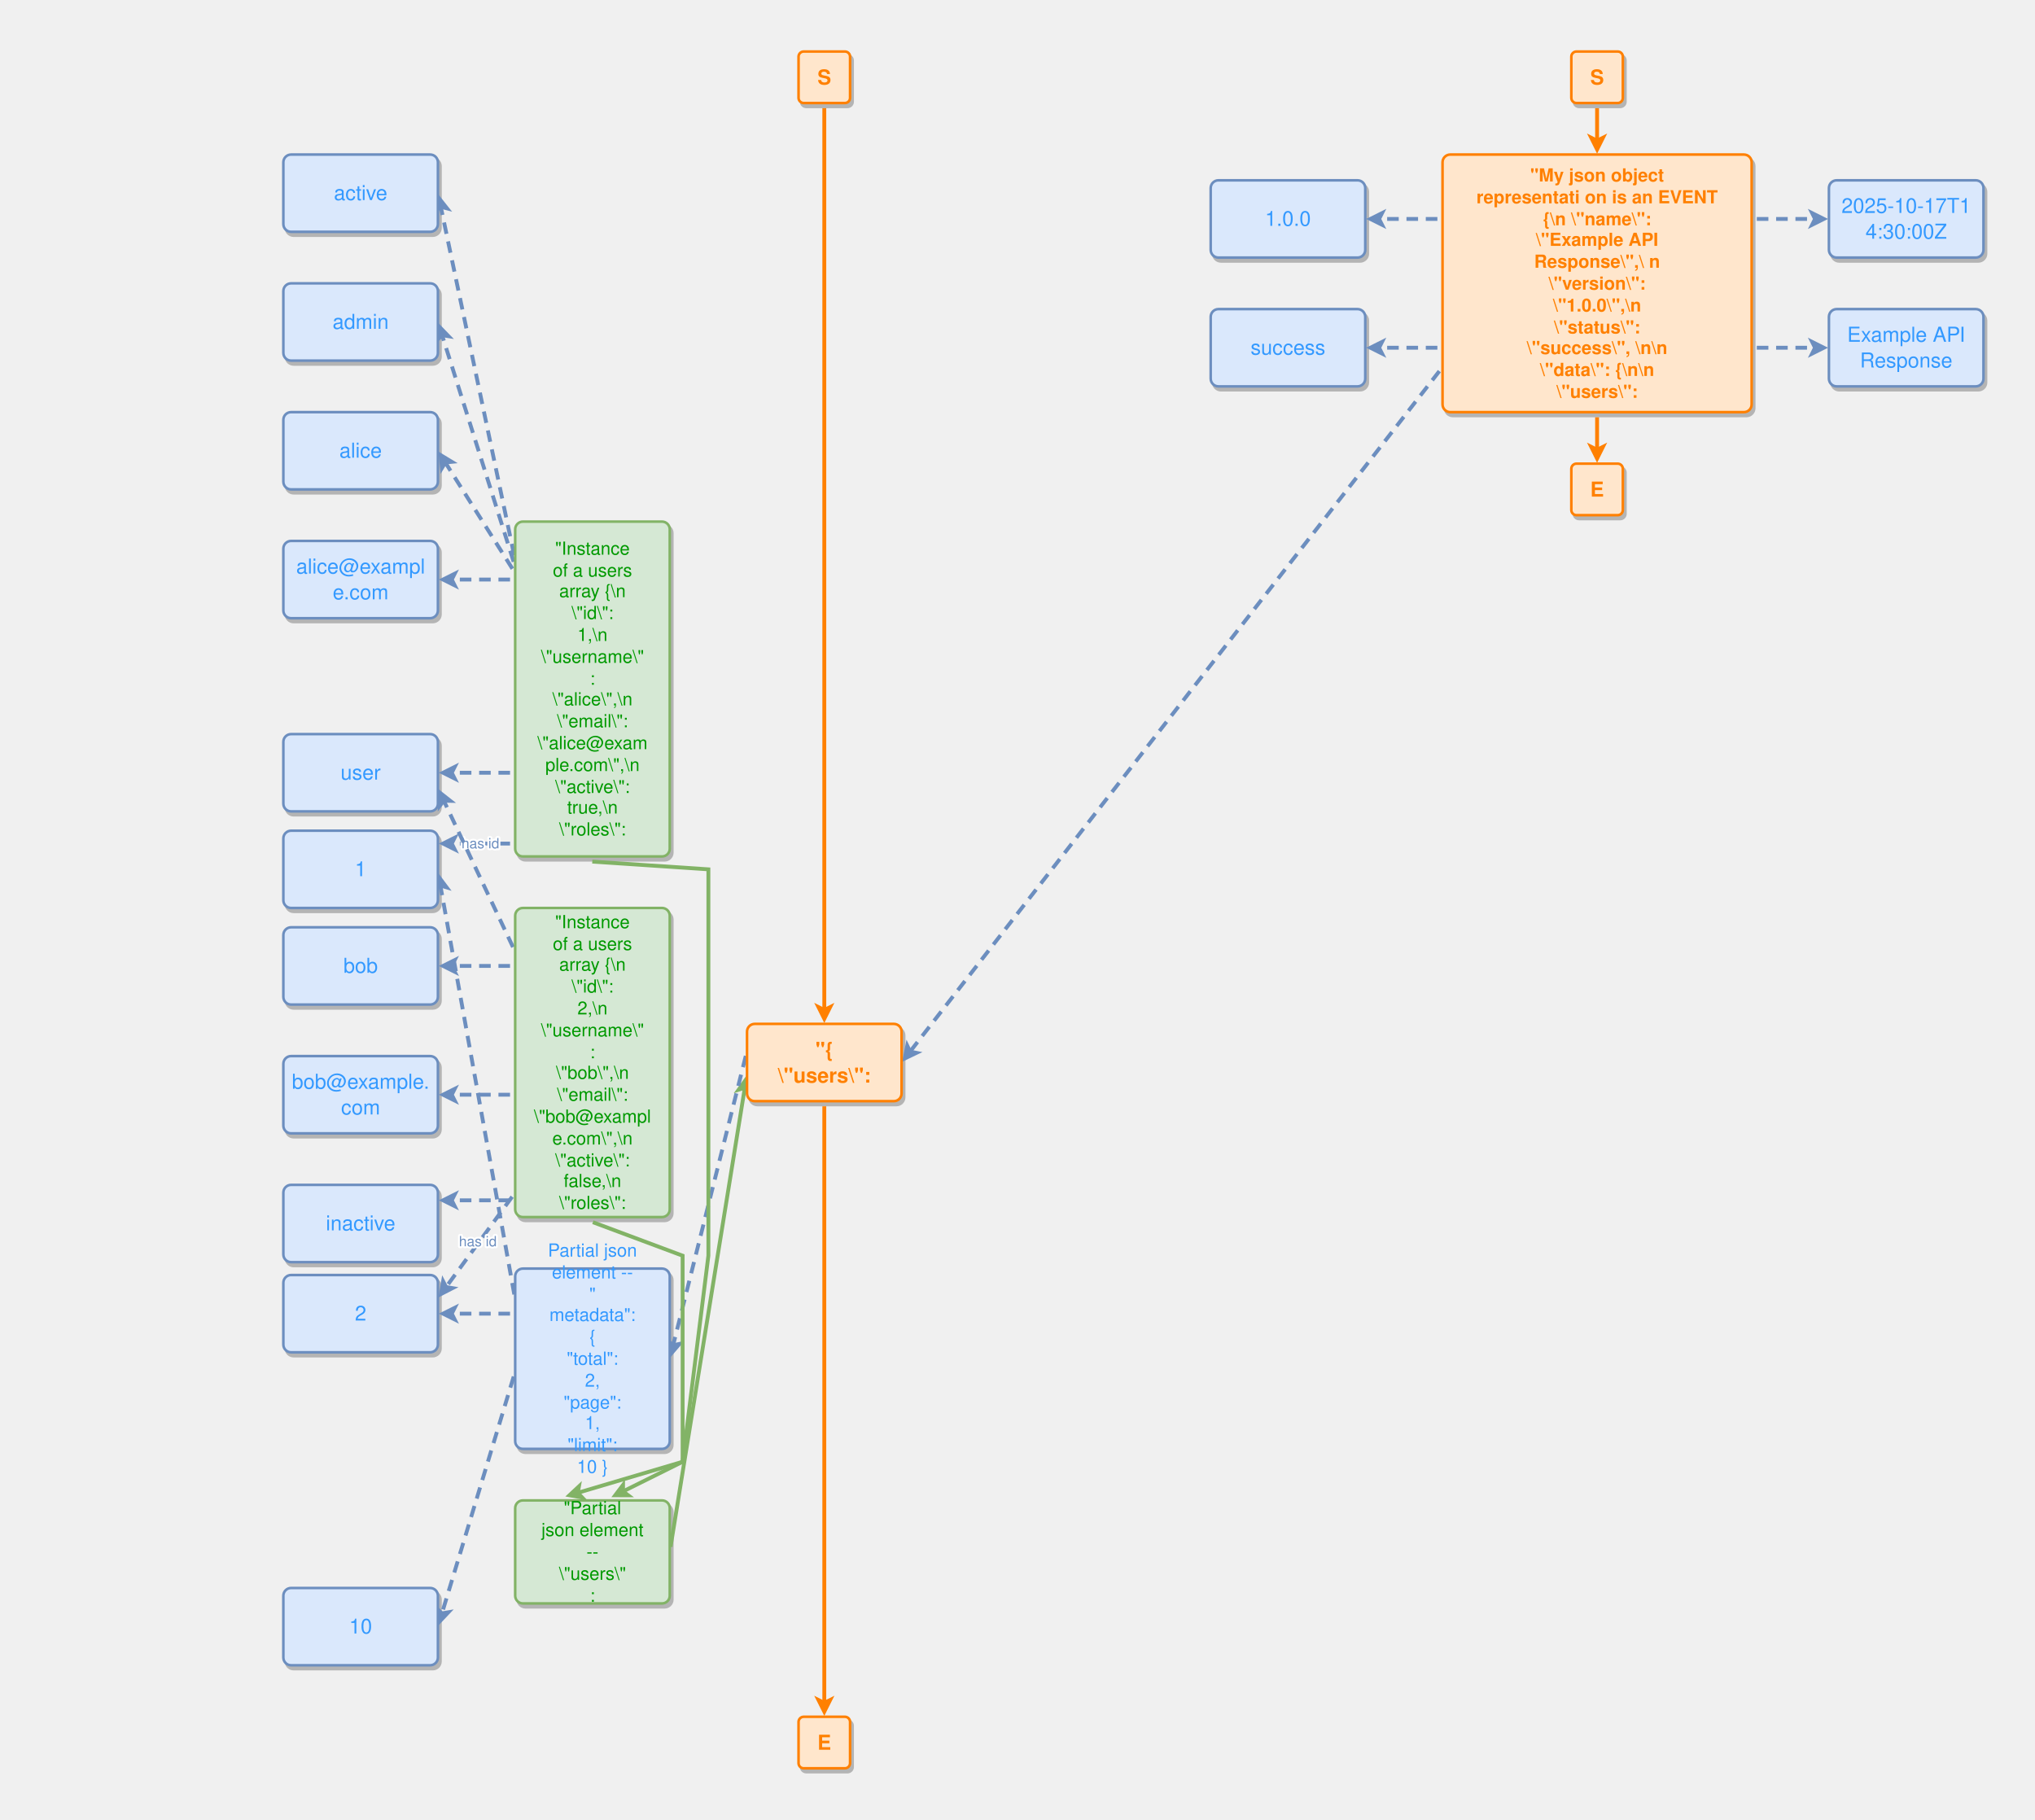
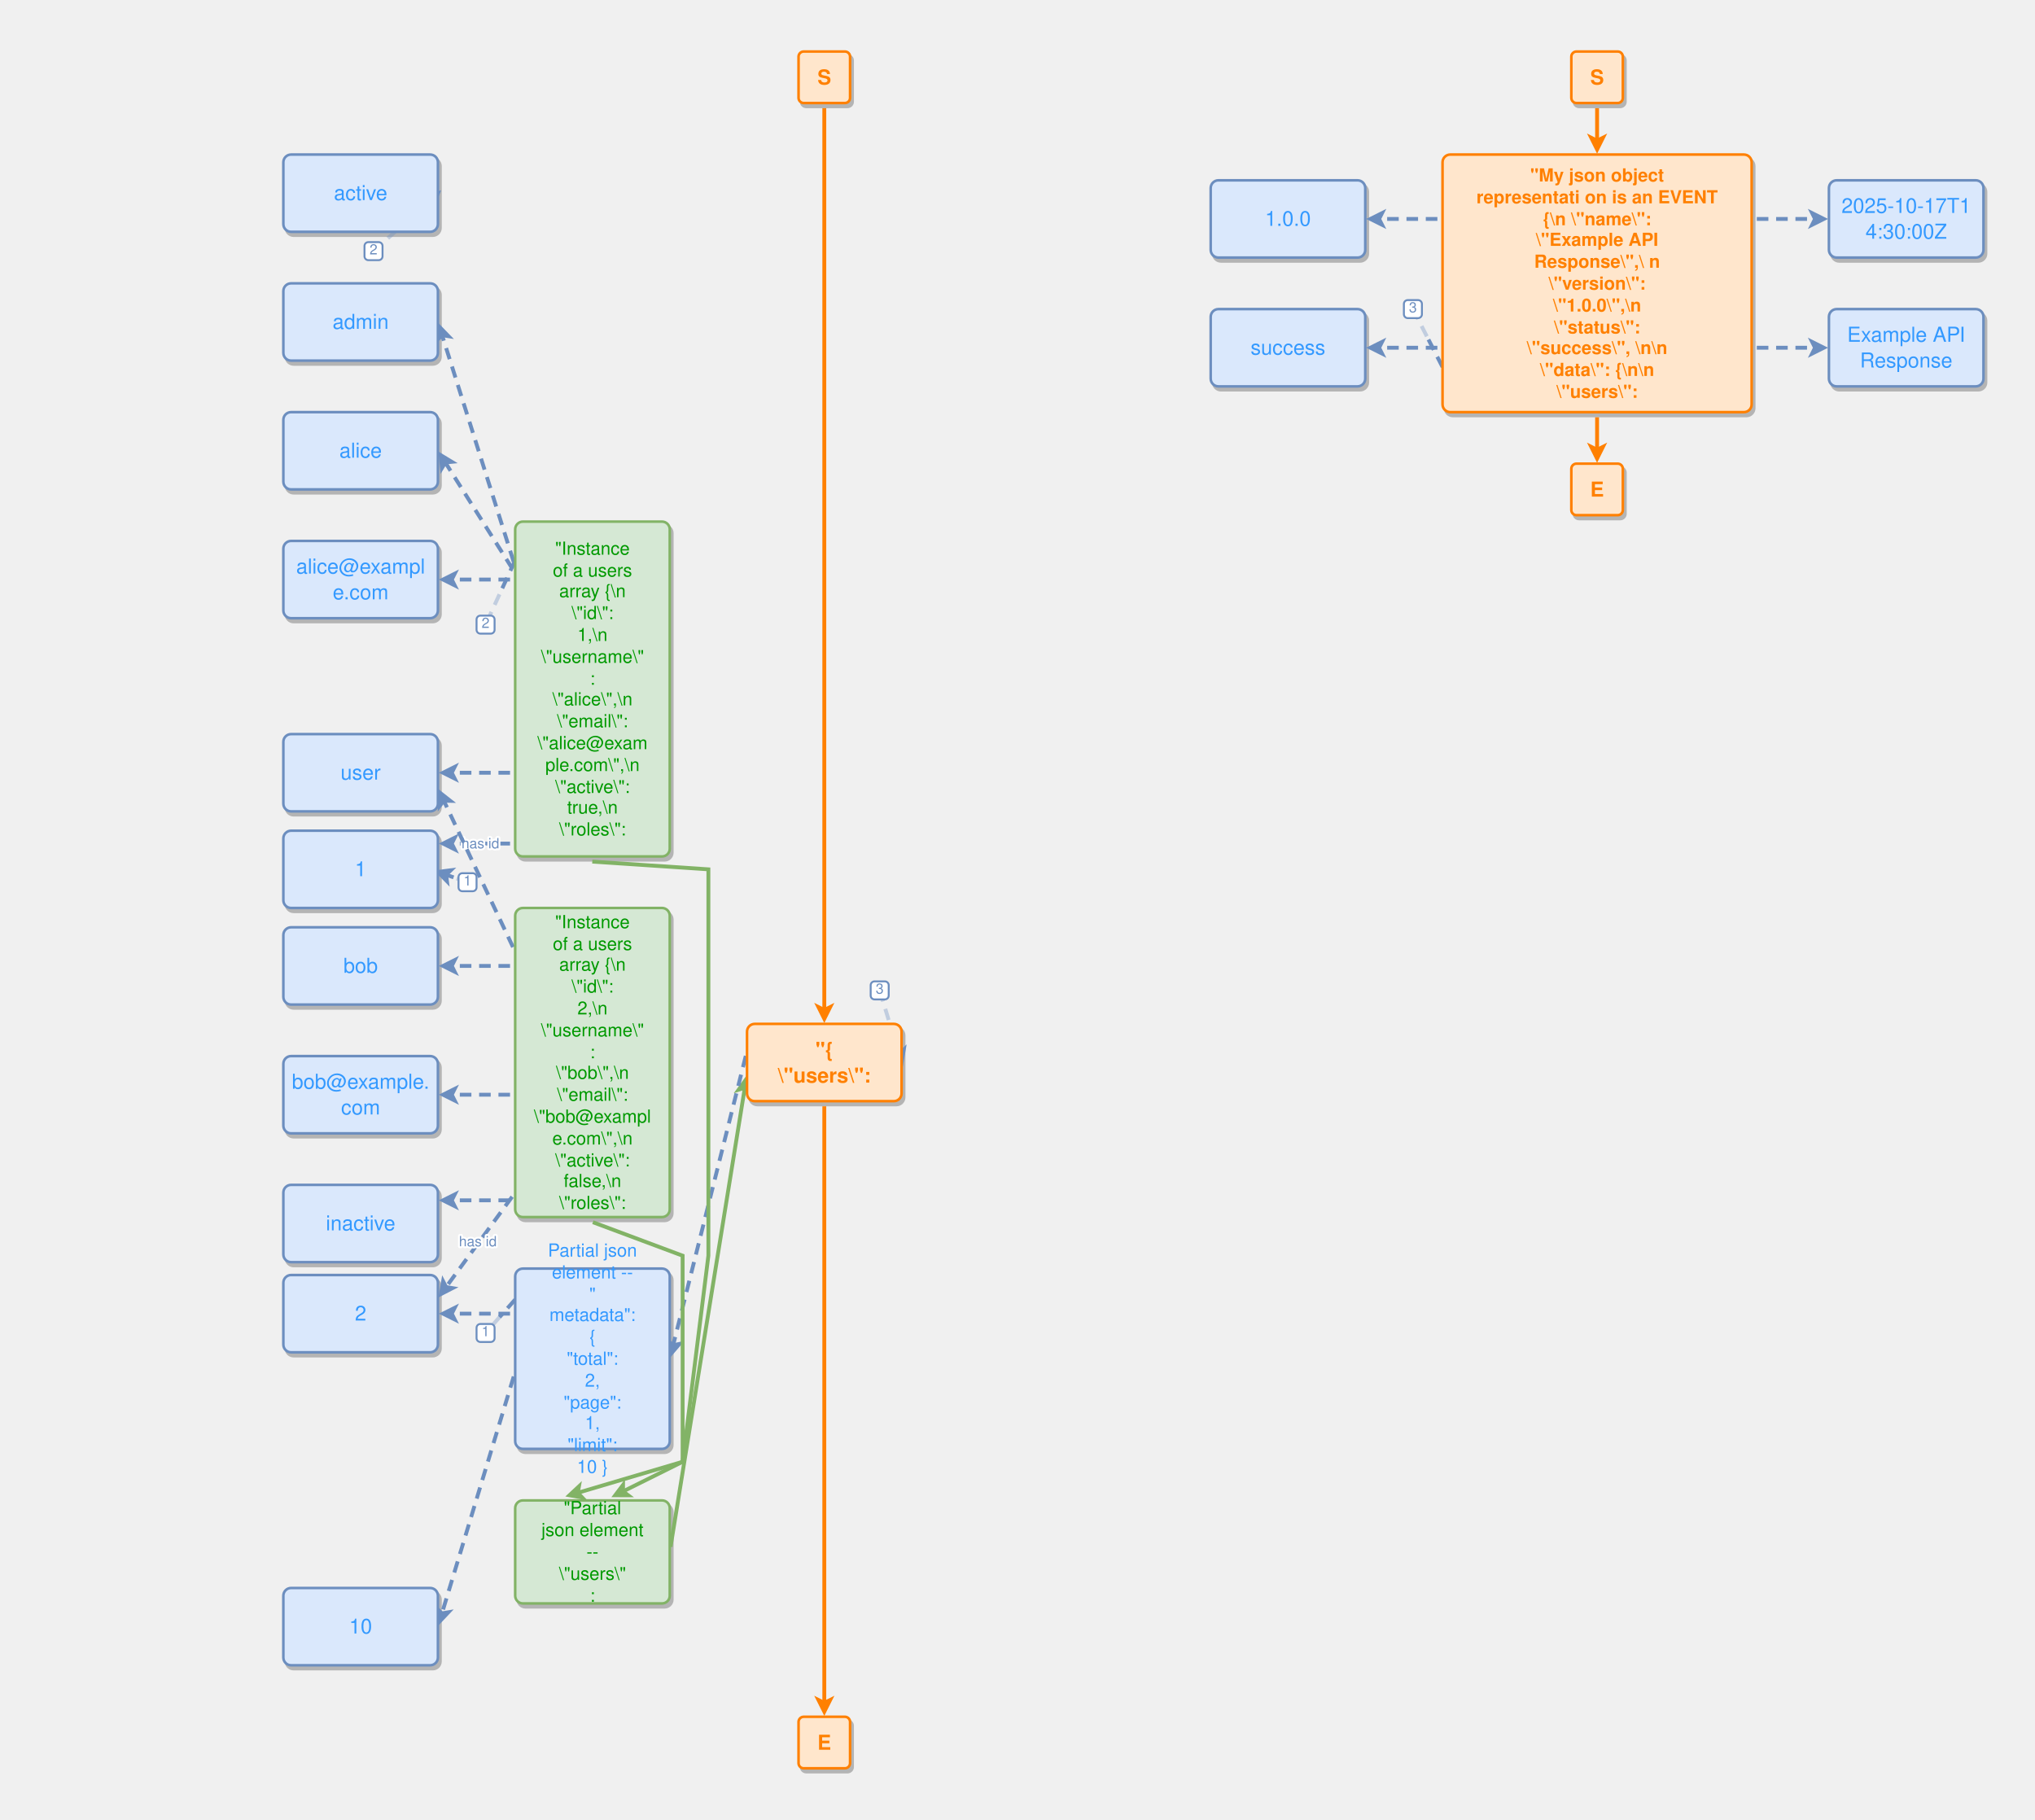
<svg xmlns="http://www.w3.org/2000/svg" width="1580" height="1413" viewBox="0 0 1580 1413">
  <defs>
  </defs>
  <g id="container-shells">
  </g>
  <g id="node-shadows">
    <rect x="220" y="645" width="120" height="60" rx="6" ry="6" fill="#000000" stroke="#000000" stroke-width="2" opacity="0.25" transform="translate(2,3)" />
    <rect x="400" y="985" width="120" height="140" rx="6" ry="6" fill="#000000" stroke="#000000" stroke-width="2" opacity="0.25" transform="translate(2,3)" />
    <rect x="400" y="1165" width="120" height="80" rx="6" ry="6" fill="#000000" stroke="#000000" stroke-width="2" opacity="0.25" transform="translate(2,3)" />
    <rect x="220" y="120" width="120" height="60" rx="6" ry="6" fill="#000000" stroke="#000000" stroke-width="2" opacity="0.25" transform="translate(2,3)" />
    <rect x="220" y="220" width="120" height="60" rx="6" ry="6" fill="#000000" stroke="#000000" stroke-width="2" opacity="0.25" transform="translate(2,3)" />
    <rect x="220" y="320" width="120" height="60" rx="6" ry="6" fill="#000000" stroke="#000000" stroke-width="2" opacity="0.25" transform="translate(2,3)" />
    <rect x="220" y="420" width="120" height="60" rx="6" ry="6" fill="#000000" stroke="#000000" stroke-width="2" opacity="0.25" transform="translate(2,3)" />
    <rect x="220" y="720" width="120" height="60" rx="6" ry="6" fill="#000000" stroke="#000000" stroke-width="2" opacity="0.25" transform="translate(2,3)" />
    <rect x="220" y="820" width="120" height="60" rx="6" ry="6" fill="#000000" stroke="#000000" stroke-width="2" opacity="0.25" transform="translate(2,3)" />
    <rect x="220" y="920" width="120" height="60" rx="6" ry="6" fill="#000000" stroke="#000000" stroke-width="2" opacity="0.25" transform="translate(2,3)" />
    <rect x="940" y="240" width="120" height="60" rx="6" ry="6" fill="#000000" stroke="#000000" stroke-width="2" opacity="0.25" transform="translate(2,3)" />
    <rect x="940" y="140" width="120" height="60" rx="6" ry="6" fill="#000000" stroke="#000000" stroke-width="2" opacity="0.25" transform="translate(2,3)" />
    <rect x="220" y="570" width="120" height="60" rx="6" ry="6" fill="#000000" stroke="#000000" stroke-width="2" opacity="0.25" transform="translate(2,3)" />
    <rect x="580" y="795" width="120" height="60" rx="6" ry="6" fill="#000000" stroke="#000000" stroke-width="2" opacity="0.25" transform="translate(2,3)" />
    <rect x="620" y="40" width="40" height="40" rx="4" ry="4" fill="#000000" stroke="#000000" stroke-width="2" opacity="0.25" transform="translate(2,3)" />
    <rect x="620" y="1333" width="40" height="40" rx="4" ry="4" fill="#000000" stroke="#000000" stroke-width="2" opacity="0.25" transform="translate(2,3)" />
    <rect x="1220" y="40" width="40" height="40" rx="4" ry="4" fill="#000000" stroke="#000000" stroke-width="2" opacity="0.25" transform="translate(2,3)" />
    <rect x="1220" y="360" width="40" height="40" rx="4" ry="4" fill="#000000" stroke="#000000" stroke-width="2" opacity="0.25" transform="translate(2,3)" />
    <rect x="220" y="1233" width="120" height="60" rx="6" ry="6" fill="#000000" stroke="#000000" stroke-width="2" opacity="0.25" transform="translate(2,3)" />
    <rect x="220" y="990" width="120" height="60" rx="6" ry="6" fill="#000000" stroke="#000000" stroke-width="2" opacity="0.25" transform="translate(2,3)" />
    <rect x="1420" y="140" width="120" height="60" rx="6" ry="6" fill="#000000" stroke="#000000" stroke-width="2" opacity="0.25" transform="translate(2,3)" />
    <rect x="1420" y="240" width="120" height="60" rx="6" ry="6" fill="#000000" stroke="#000000" stroke-width="2" opacity="0.25" transform="translate(2,3)" />
    <rect x="400" y="405" width="120" height="260" rx="6" ry="6" fill="#000000" stroke="#000000" stroke-width="2" opacity="0.25" transform="translate(2,3)" />
    <rect x="400" y="705" width="120" height="240" rx="6" ry="6" fill="#000000" stroke="#000000" stroke-width="2" opacity="0.25" transform="translate(2,3)" />
    <rect x="1120" y="120" width="240" height="200" rx="6" ry="6" fill="#000000" stroke="#000000" stroke-width="2" opacity="0.25" transform="translate(2,3)" />
  </g>
  <g id="edges">
    <g class="edge" data-edge-idx="0" data-edge-base="expresses" data-edge-from="10" data-edge-to="1">
-       <line x1="399.29" y1="1005.06" x2="341.91" y2="687.58" stroke="#6c8ebf" stroke-width="3" stroke-dasharray="9 6" />
-       <path d="M 340.71 680.94 L 346.74 688.99 L 341.91 687.58 L 337.88 690.59 Z" fill="#6c8ebf" stroke="#6c8ebf" stroke-width="3" stroke-miterlimit="10" />
-       <text x="370" y="846" text-anchor="middle" dominant-baseline="middle" font-family="Helvetica,Inter,Segoe UI,Arial" font-size="11" paint-order="stroke" stroke="#ffffff" stroke-width="3" stroke-linejoin="round" fill="#6c8ebf">
-       </text>
+       <g class="edge-full" opacity="0">
+         <line x1="377.00" y1="1035.00" x2="363.00" y2="685.00" stroke="#6c8ebf" stroke-width="3" stroke-dasharray="9 6" />
+         <text x="370" y="860" text-anchor="middle" dominant-baseline="middle" font-family="Helvetica,Inter,Segoe UI,Arial" font-size="11" paint-order="stroke" stroke="#ffffff" stroke-width="3" stroke-linejoin="round" fill="#6c8ebf">
+       </text>
+       </g>
+       <g class="edge-stub" data-stub-end="source">
+         <line x1="400.00" y1="1009.00" x2="387.82" y2="1022.76" stroke="#6c8ebf" stroke-width="3" stroke-dasharray="9 6" />
+         <line x1="387.82" y1="1022.76" x2="377.00" y2="1035.00" stroke="#6c8ebf" stroke-width="3" stroke-dasharray="9 6" stroke-opacity="0.35" />
+         <g class="edge-badge">
+           <rect x="370.00" y="1028.00" width="14.00" height="14.00" rx="3" fill="#ffffff" stroke="#6c8ebf" stroke-width="1.5" />
+           <text x="377.00" y="1035.00" text-anchor="middle" dominant-baseline="central" font-size="11" font-family="Helvetica,Arial,sans-serif" fill="#6c8ebf">1</text>
+         </g>
+       </g>
+       <g class="edge-stub" data-stub-end="target">
+         <line x1="352.18" y1="681.24" x2="346.38" y2="679.22" stroke="#6c8ebf" stroke-width="3" stroke-dasharray="9 6" />
+         <line x1="363.00" y1="685.00" x2="352.18" y2="681.24" stroke="#6c8ebf" stroke-width="3" stroke-dasharray="9 6" stroke-opacity="0.35" />
+         <path d="M 340.00 677.00 L 349.98 675.71 L 346.38 679.22 L 347.02 684.21 Z" fill="#6c8ebf" stroke="#6c8ebf" stroke-width="3" stroke-miterlimit="10" />
+         <g class="edge-badge">
+           <rect x="356.00" y="678.00" width="14.00" height="14.00" rx="3" fill="#ffffff" stroke="#6c8ebf" stroke-width="1.5" />
+           <text x="363.00" y="685.00" text-anchor="middle" dominant-baseline="central" font-size="11" font-family="Helvetica,Arial,sans-serif" fill="#6c8ebf">1</text>
+         </g>
+       </g>
    </g>
    <g class="edge" data-edge-idx="1" data-edge-base="expresses" data-edge-from="10" data-edge-to="3">
      <line x1="398.84" y1="1068.83" x2="343.12" y2="1252.71" stroke="#6c8ebf" stroke-width="3" stroke-dasharray="9 6" />
      <path d="M 341.16 1259.17 L 339.46 1249.25 L 343.12 1252.71 L 348.08 1251.86 Z" fill="#6c8ebf" stroke="#6c8ebf" stroke-width="3" stroke-miterlimit="10" />
      <text x="370" y="1160" text-anchor="middle" dominant-baseline="middle" font-family="Helvetica,Inter,Segoe UI,Arial" font-size="11" paint-order="stroke" stroke="#ffffff" stroke-width="3" stroke-linejoin="round" fill="#6c8ebf">
      </text>
    </g>
    <g class="edge" data-edge-idx="2" data-edge-base="expresses" data-edge-from="10" data-edge-to="4">
      <line x1="396.00" y1="1020.00" x2="350.75" y2="1020.00" stroke="#6c8ebf" stroke-width="3" stroke-dasharray="9 6" />
      <path d="M 344.00 1020.00 L 353.00 1015.50 L 350.75 1020.00 L 353.00 1024.50 Z" fill="#6c8ebf" stroke="#6c8ebf" stroke-width="3" stroke-miterlimit="10" />
      <text x="373" y="1020" text-anchor="middle" dominant-baseline="middle" font-family="Helvetica,Inter,Segoe UI,Arial" font-size="11" paint-order="stroke" stroke="#ffffff" stroke-width="3" stroke-linejoin="round" fill="#6c8ebf">
      </text>
    </g>
    <g class="edge" data-edge-idx="3" data-edge-base="partof" data-edge-from="11" data-edge-to="21">
      <line x1="520.64" y1="1201.05" x2="578.28" y2="844.61" stroke="#82b366" stroke-width="3" />
      <path d="M 579.36 837.95 L 582.37 847.55 L 578.28 844.61 L 573.48 846.11 Z" fill="#82b366" stroke="#82b366" stroke-width="3" stroke-miterlimit="10" />
    </g>
    <g class="edge" data-edge-idx="4" data-edge-base="expresses" data-edge-from="21" data-edge-to="10">
      <line x1="579.03" y1="819.88" x2="522.62" y2="1044.57" stroke="#6c8ebf" stroke-width="3" stroke-dasharray="9 6" />
      <path d="M 520.97 1051.12 L 518.80 1041.30 L 522.62 1044.57 L 527.53 1043.49 Z" fill="#6c8ebf" stroke="#6c8ebf" stroke-width="3" stroke-miterlimit="10" />
      <text x="550" y="931" text-anchor="middle" dominant-baseline="middle" font-family="Helvetica,Inter,Segoe UI,Arial" font-size="11" paint-order="stroke" stroke="#ffffff" stroke-width="3" stroke-linejoin="round" fill="#6c8ebf">
      </text>
    </g>
    <g class="edge" data-edge-idx="5" data-edge-base="leadsto" data-edge-from="21" data-edge-to="23">
      <line x1="640.00" y1="859.00" x2="640.00" y2="1322.25" stroke="#ff8000" stroke-width="3" />
      <path d="M 640.00 1329.00 L 635.50 1320.00 L 640.00 1322.25 L 644.50 1320.00 Z" fill="#ff8000" stroke="#ff8000" stroke-width="3" stroke-miterlimit="10" />
    </g>
    <g class="edge" data-edge-idx="6" data-edge-base="leadsto" data-edge-from="22" data-edge-to="21">
      <line x1="640.00" y1="84.00" x2="640.00" y2="784.25" stroke="#ff8000" stroke-width="3" />
      <path d="M 640.00 791.00 L 635.50 782.00 L 640.00 784.25 L 644.50 782.00 Z" fill="#ff8000" stroke="#ff8000" stroke-width="3" stroke-miterlimit="10" />
    </g>
    <g class="edge" data-edge-idx="7" data-edge-base="leadsto" data-edge-from="24" data-edge-to="9">
      <line x1="1240.00" y1="84.00" x2="1240.00" y2="109.25" stroke="#ff8000" stroke-width="3" />
      <path d="M 1240.00 116.00 L 1235.50 107.00 L 1240.00 109.25 L 1244.50 107.00 Z" fill="#ff8000" stroke="#ff8000" stroke-width="3" stroke-miterlimit="10" />
    </g>
    <g class="edge" data-edge-idx="8" data-edge-base="expresses" data-edge-from="7" data-edge-to="1">
      <line x1="396.00" y1="655.00" x2="350.75" y2="655.00" stroke="#6c8ebf" stroke-width="3" stroke-dasharray="9 6" />
      <path d="M 344.00 655.00 L 353.00 650.50 L 350.75 655.00 L 353.00 659.50 Z" fill="#6c8ebf" stroke="#6c8ebf" stroke-width="3" stroke-miterlimit="10" />
      <text x="373" y="655" text-anchor="middle" dominant-baseline="middle" font-family="Helvetica,Inter,Segoe UI,Arial" font-size="11" paint-order="stroke" stroke="#ffffff" stroke-width="3" stroke-linejoin="round" fill="#6c8ebf">has id</text>
    </g>
    <g class="edge" data-edge-idx="9" data-edge-base="partof" data-edge-from="7" data-edge-to="11">
      <polyline points="459.86,669.00 550,675 550,975 530,1135 448.62,1159.09" fill="none" stroke="#82b366" stroke-width="3" />
      <path d="M 442.14 1161.00 L 449.50 1154.13 L 448.62 1159.09 L 452.05 1162.76 Z" fill="#82b366" stroke="#82b366" stroke-width="3" stroke-miterlimit="10" />
    </g>
    <g class="edge" data-edge-idx="10" data-edge-base="expresses" data-edge-from="7" data-edge-to="12">
-       <line x1="399.18" y1="431.09" x2="342.21" y2="160.52" stroke="#6c8ebf" stroke-width="3" stroke-dasharray="9 6" />
-       <path d="M 340.82 153.91 L 347.08 161.79 L 342.21 160.52 L 338.27 163.65 Z" fill="#6c8ebf" stroke="#6c8ebf" stroke-width="3" stroke-miterlimit="10" />
-       <text x="370" y="295" text-anchor="middle" dominant-baseline="middle" font-family="Helvetica,Inter,Segoe UI,Arial" font-size="11" paint-order="stroke" stroke="#ffffff" stroke-width="3" stroke-linejoin="round" fill="#6c8ebf">
-       </text>
+       <g class="edge-full" opacity="0">
+         <line x1="377.00" y1="485.00" x2="290.00" y2="195.00" stroke="#6c8ebf" stroke-width="3" stroke-dasharray="9 6" />
+         <text x="333" y="340" text-anchor="middle" dominant-baseline="middle" font-family="Helvetica,Inter,Segoe UI,Arial" font-size="11" paint-order="stroke" stroke="#ffffff" stroke-width="3" stroke-linejoin="round" fill="#6c8ebf">
+       </text>
+       </g>
+       <g class="edge-stub" data-stub-end="source">
+         <line x1="400.00" y1="435.00" x2="387.82" y2="461.47" stroke="#6c8ebf" stroke-width="3" stroke-dasharray="9 6" />
+         <line x1="387.82" y1="461.47" x2="377.00" y2="485.00" stroke="#6c8ebf" stroke-width="3" stroke-dasharray="9 6" stroke-opacity="0.35" />
+         <g class="edge-badge">
+           <rect x="370.00" y="478.00" width="14.00" height="14.00" rx="3" fill="#ffffff" stroke="#6c8ebf" stroke-width="1.5" />
+           <text x="377.00" y="485.00" text-anchor="middle" dominant-baseline="central" font-size="11" font-family="Helvetica,Arial,sans-serif" fill="#6c8ebf">2</text>
+         </g>
+       </g>
+       <g class="edge-stub" data-stub-end="target">
+         <line x1="313.53" y1="173.82" x2="334.98" y2="154.52" stroke="#6c8ebf" stroke-width="3" stroke-dasharray="9 6" />
+         <line x1="290.00" y1="195.00" x2="313.53" y2="173.82" stroke="#6c8ebf" stroke-width="3" stroke-dasharray="9 6" stroke-opacity="0.35" />
+         <path d="M 340.00 150.00 L 336.32 159.37 L 334.98 154.52 L 330.30 152.68 Z" fill="#6c8ebf" stroke="#6c8ebf" stroke-width="3" stroke-miterlimit="10" />
+         <g class="edge-badge">
+           <rect x="283.00" y="188.00" width="14.00" height="14.00" rx="3" fill="#ffffff" stroke="#6c8ebf" stroke-width="1.5" />
+           <text x="290.00" y="195.00" text-anchor="middle" dominant-baseline="central" font-size="11" font-family="Helvetica,Arial,sans-serif" fill="#6c8ebf">2</text>
+         </g>
+       </g>
    </g>
    <g class="edge" data-edge-idx="11" data-edge-base="expresses" data-edge-from="7" data-edge-to="13">
      <line x1="398.80" y1="436.19" x2="343.24" y2="260.25" stroke="#6c8ebf" stroke-width="3" stroke-dasharray="9 6" />
      <path d="M 341.20 253.81 L 348.21 261.04 L 343.24 260.25 L 339.62 263.75 Z" fill="#6c8ebf" stroke="#6c8ebf" stroke-width="3" stroke-miterlimit="10" />
      <text x="370" y="348" text-anchor="middle" dominant-baseline="middle" font-family="Helvetica,Inter,Segoe UI,Arial" font-size="11" paint-order="stroke" stroke="#ffffff" stroke-width="3" stroke-linejoin="round" fill="#6c8ebf">
      </text>
    </g>
    <g class="edge" data-edge-idx="12" data-edge-base="expresses" data-edge-from="7" data-edge-to="14">
      <line x1="397.86" y1="441.62" x2="345.74" y2="359.09" stroke="#6c8ebf" stroke-width="3" stroke-dasharray="9 6" />
      <path d="M 342.14 353.38 L 350.75 358.59 L 345.74 359.09 L 343.14 363.39 Z" fill="#6c8ebf" stroke="#6c8ebf" stroke-width="3" stroke-miterlimit="10" />
      <text x="371" y="400" text-anchor="middle" dominant-baseline="middle" font-family="Helvetica,Inter,Segoe UI,Arial" font-size="11" paint-order="stroke" stroke="#ffffff" stroke-width="3" stroke-linejoin="round" fill="#6c8ebf">
      </text>
    </g>
    <g class="edge" data-edge-idx="13" data-edge-base="expresses" data-edge-from="7" data-edge-to="15">
      <line x1="396.00" y1="450.00" x2="350.75" y2="450.00" stroke="#6c8ebf" stroke-width="3" stroke-dasharray="9 6" />
      <path d="M 344.00 450.00 L 353.00 445.50 L 350.75 450.00 L 353.00 454.50 Z" fill="#6c8ebf" stroke="#6c8ebf" stroke-width="3" stroke-miterlimit="10" />
      <text x="373" y="450" text-anchor="middle" dominant-baseline="middle" font-family="Helvetica,Inter,Segoe UI,Arial" font-size="11" paint-order="stroke" stroke="#ffffff" stroke-width="3" stroke-linejoin="round" fill="#6c8ebf">
      </text>
    </g>
    <g class="edge" data-edge-idx="14" data-edge-base="expresses" data-edge-from="7" data-edge-to="20">
      <line x1="396.00" y1="600.00" x2="350.75" y2="600.00" stroke="#6c8ebf" stroke-width="3" stroke-dasharray="9 6" />
      <path d="M 344.00 600.00 L 353.00 595.50 L 350.75 600.00 L 353.00 604.50 Z" fill="#6c8ebf" stroke="#6c8ebf" stroke-width="3" stroke-miterlimit="10" />
      <text x="373" y="600" text-anchor="middle" dominant-baseline="middle" font-family="Helvetica,Inter,Segoe UI,Arial" font-size="11" paint-order="stroke" stroke="#ffffff" stroke-width="3" stroke-linejoin="round" fill="#6c8ebf">
      </text>
    </g>
    <g class="edge" data-edge-idx="15" data-edge-base="partof" data-edge-from="8" data-edge-to="11">
      <polyline points="460.33,948.99 530,975 530,1135 483.72,1158.01" fill="none" stroke="#82b366" stroke-width="3" />
      <path d="M 477.67 1161.01 L 483.73 1152.98 L 483.72 1158.01 L 487.74 1161.04 Z" fill="#82b366" stroke="#82b366" stroke-width="3" stroke-miterlimit="10" />
    </g>
    <g class="edge" data-edge-idx="16" data-edge-base="expresses" data-edge-from="8" data-edge-to="16">
      <line x1="396.00" y1="750.00" x2="350.75" y2="750.00" stroke="#6c8ebf" stroke-width="3" stroke-dasharray="9 6" />
      <path d="M 344.00 750.00 L 353.00 745.50 L 350.75 750.00 L 353.00 754.50 Z" fill="#6c8ebf" stroke="#6c8ebf" stroke-width="3" stroke-miterlimit="10" />
      <text x="373" y="750" text-anchor="middle" dominant-baseline="middle" font-family="Helvetica,Inter,Segoe UI,Arial" font-size="11" paint-order="stroke" stroke="#ffffff" stroke-width="3" stroke-linejoin="round" fill="#6c8ebf">
      </text>
    </g>
    <g class="edge" data-edge-idx="17" data-edge-base="expresses" data-edge-from="8" data-edge-to="17">
      <line x1="396.00" y1="850.00" x2="350.75" y2="850.00" stroke="#6c8ebf" stroke-width="3" stroke-dasharray="9 6" />
      <path d="M 344.00 850.00 L 353.00 845.50 L 350.75 850.00 L 353.00 854.50 Z" fill="#6c8ebf" stroke="#6c8ebf" stroke-width="3" stroke-miterlimit="10" />
      <text x="373" y="850" text-anchor="middle" dominant-baseline="middle" font-family="Helvetica,Inter,Segoe UI,Arial" font-size="11" paint-order="stroke" stroke="#ffffff" stroke-width="3" stroke-linejoin="round" fill="#6c8ebf">
      </text>
    </g>
    <g class="edge" data-edge-idx="18" data-edge-base="expresses" data-edge-from="8" data-edge-to="18">
      <line x1="396.00" y1="932.00" x2="350.75" y2="932.00" stroke="#6c8ebf" stroke-width="3" stroke-dasharray="9 6" />
      <path d="M 344.00 932.00 L 353.00 927.50 L 350.75 932.00 L 353.00 936.50 Z" fill="#6c8ebf" stroke="#6c8ebf" stroke-width="3" stroke-miterlimit="10" />
      <text x="373" y="932" text-anchor="middle" dominant-baseline="middle" font-family="Helvetica,Inter,Segoe UI,Arial" font-size="11" paint-order="stroke" stroke="#ffffff" stroke-width="3" stroke-linejoin="round" fill="#6c8ebf">
      </text>
    </g>
    <g class="edge" data-edge-idx="19" data-edge-base="expresses" data-edge-from="8" data-edge-to="20">
      <line x1="398.29" y1="735.38" x2="344.59" y2="621.72" stroke="#6c8ebf" stroke-width="3" stroke-dasharray="9 6" />
      <path d="M 341.71 615.62 L 349.62 621.83 L 344.59 621.72 L 341.48 625.68 Z" fill="#6c8ebf" stroke="#6c8ebf" stroke-width="3" stroke-miterlimit="10" />
      <text x="371" y="678" text-anchor="middle" dominant-baseline="middle" font-family="Helvetica,Inter,Segoe UI,Arial" font-size="11" paint-order="stroke" stroke="#ffffff" stroke-width="3" stroke-linejoin="round" fill="#6c8ebf">
      </text>
    </g>
    <g class="edge" data-edge-idx="20" data-edge-base="expresses" data-edge-from="8" data-edge-to="4">
      <line x1="397.64" y1="929.23" x2="346.35" y2="999.32" stroke="#6c8ebf" stroke-width="3" stroke-dasharray="9 6" />
      <path d="M 342.36 1004.77 L 344.04 994.85 L 346.35 999.32 L 351.31 1000.17 Z" fill="#6c8ebf" stroke="#6c8ebf" stroke-width="3" stroke-miterlimit="10" />
      <text x="371" y="964" text-anchor="middle" dominant-baseline="middle" font-family="Helvetica,Inter,Segoe UI,Arial" font-size="11" paint-order="stroke" stroke="#ffffff" stroke-width="3" stroke-linejoin="round" fill="#6c8ebf">has id</text>
    </g>
    <g class="edge" data-edge-idx="21" data-edge-base="expresses" data-edge-from="9" data-edge-to="19">
      <line x1="1116.00" y1="270.00" x2="1070.75" y2="270.00" stroke="#6c8ebf" stroke-width="3" stroke-dasharray="9 6" />
      <path d="M 1064.00 270.00 L 1073.00 265.50 L 1070.75 270.00 L 1073.00 274.50 Z" fill="#6c8ebf" stroke="#6c8ebf" stroke-width="3" stroke-miterlimit="10" />
      <text x="1093" y="270" text-anchor="middle" dominant-baseline="middle" font-family="Helvetica,Inter,Segoe UI,Arial" font-size="11" paint-order="stroke" stroke="#ffffff" stroke-width="3" stroke-linejoin="round" fill="#6c8ebf">
      </text>
    </g>
    <g class="edge" data-edge-idx="22" data-edge-base="expresses" data-edge-from="9" data-edge-to="2">
      <line x1="1116.00" y1="170.00" x2="1070.75" y2="170.00" stroke="#6c8ebf" stroke-width="3" stroke-dasharray="9 6" />
      <path d="M 1064.00 170.00 L 1073.00 165.50 L 1070.75 170.00 L 1073.00 174.50 Z" fill="#6c8ebf" stroke="#6c8ebf" stroke-width="3" stroke-miterlimit="10" />
      <text x="1093" y="170" text-anchor="middle" dominant-baseline="middle" font-family="Helvetica,Inter,Segoe UI,Arial" font-size="11" paint-order="stroke" stroke="#ffffff" stroke-width="3" stroke-linejoin="round" fill="#6c8ebf">
      </text>
    </g>
    <g class="edge" data-edge-idx="23" data-edge-base="expresses" data-edge-from="9" data-edge-to="21">
-       <line x1="1117.54" y1="288.16" x2="706.60" y2="816.51" stroke="#6c8ebf" stroke-width="3" stroke-dasharray="9 6" />
-       <path d="M 702.46 821.84 L 704.43 811.98 L 706.60 816.51 L 711.53 817.50 Z" fill="#6c8ebf" stroke="#6c8ebf" stroke-width="3" stroke-miterlimit="10" />
-       <text x="911" y="552" text-anchor="middle" dominant-baseline="middle" font-family="Helvetica,Inter,Segoe UI,Arial" font-size="11" paint-order="stroke" stroke="#ffffff" stroke-width="3" stroke-linejoin="round" fill="#6c8ebf">
-       </text>
+       <g class="edge-full" opacity="0">
+         <line x1="1097.00" y1="240.00" x2="683.00" y2="769.00" stroke="#6c8ebf" stroke-width="3" stroke-dasharray="9 6" />
+         <text x="890" y="504" text-anchor="middle" dominant-baseline="middle" font-family="Helvetica,Inter,Segoe UI,Arial" font-size="11" paint-order="stroke" stroke="#ffffff" stroke-width="3" stroke-linejoin="round" fill="#6c8ebf">
+       </text>
+       </g>
+       <g class="edge-stub" data-stub-end="source">
+         <line x1="1120.00" y1="285.00" x2="1107.82" y2="261.18" stroke="#6c8ebf" stroke-width="3" stroke-dasharray="9 6" />
+         <line x1="1107.82" y1="261.18" x2="1097.00" y2="240.00" stroke="#6c8ebf" stroke-width="3" stroke-dasharray="9 6" stroke-opacity="0.35" />
+         <g class="edge-badge">
+           <rect x="1090.00" y="233.00" width="14.00" height="14.00" rx="3" fill="#ffffff" stroke="#6c8ebf" stroke-width="1.5" />
+           <text x="1097.00" y="240.00" text-anchor="middle" dominant-baseline="central" font-size="11" font-family="Helvetica,Arial,sans-serif" fill="#6c8ebf">3</text>
+         </g>
+       </g>
+       <g class="edge-stub" data-stub-end="target">
+         <line x1="691.00" y1="795.35" x2="698.04" y2="818.54" stroke="#6c8ebf" stroke-width="3" stroke-dasharray="9 6" />
+         <line x1="683.00" y1="769.00" x2="691.00" y2="795.35" stroke="#6c8ebf" stroke-width="3" stroke-dasharray="9 6" stroke-opacity="0.35" />
+         <path d="M 700.00 825.00 L 693.08 817.70 L 698.04 818.54 L 701.69 815.08 Z" fill="#6c8ebf" stroke="#6c8ebf" stroke-width="3" stroke-miterlimit="10" />
+         <g class="edge-badge">
+           <rect x="676.00" y="762.00" width="14.00" height="14.00" rx="3" fill="#ffffff" stroke="#6c8ebf" stroke-width="1.5" />
+           <text x="683.00" y="769.00" text-anchor="middle" dominant-baseline="central" font-size="11" font-family="Helvetica,Arial,sans-serif" fill="#6c8ebf">3</text>
+         </g>
+       </g>
    </g>
    <g class="edge" data-edge-idx="24" data-edge-base="leadsto" data-edge-from="9" data-edge-to="25">
      <line x1="1240.00" y1="324.00" x2="1240.00" y2="349.25" stroke="#ff8000" stroke-width="3" />
      <path d="M 1240.00 356.00 L 1235.50 347.00 L 1240.00 349.25 L 1244.50 347.00 Z" fill="#ff8000" stroke="#ff8000" stroke-width="3" stroke-miterlimit="10" />
    </g>
    <g class="edge" data-edge-idx="25" data-edge-base="expresses" data-edge-from="9" data-edge-to="5">
      <line x1="1364.00" y1="170.00" x2="1409.25" y2="170.00" stroke="#6c8ebf" stroke-width="3" stroke-dasharray="9 6" />
      <path d="M 1416.00 170.00 L 1407.00 174.50 L 1409.25 170.00 L 1407.00 165.50 Z" fill="#6c8ebf" stroke="#6c8ebf" stroke-width="3" stroke-miterlimit="10" />
      <text x="1386" y="170" text-anchor="middle" dominant-baseline="middle" font-family="Helvetica,Inter,Segoe UI,Arial" font-size="11" paint-order="stroke" stroke="#ffffff" stroke-width="3" stroke-linejoin="round" fill="#6c8ebf">
      </text>
    </g>
    <g class="edge" data-edge-idx="26" data-edge-base="expresses" data-edge-from="9" data-edge-to="6">
      <line x1="1364.00" y1="270.00" x2="1409.25" y2="270.00" stroke="#6c8ebf" stroke-width="3" stroke-dasharray="9 6" />
      <path d="M 1416.00 270.00 L 1407.00 274.50 L 1409.25 270.00 L 1407.00 265.50 Z" fill="#6c8ebf" stroke="#6c8ebf" stroke-width="3" stroke-miterlimit="10" />
      <text x="1386" y="270" text-anchor="middle" dominant-baseline="middle" font-family="Helvetica,Inter,Segoe UI,Arial" font-size="11" paint-order="stroke" stroke="#ffffff" stroke-width="3" stroke-linejoin="round" fill="#6c8ebf">
      </text>
    </g>
  </g>
  <g id="nodes">
    <rect x="220" y="645" width="120" height="60" rx="6" ry="6" fill="#dae8fc" stroke="#6c8ebf" stroke-width="2" />
    <text x="280" y="675" text-anchor="middle" dominant-baseline="middle" font-family="Helvetica,Inter,Segoe UI,Arial" font-size="16" font-weight="normal" fill="#3399ff">1</text>
    <rect x="400" y="985" width="120" height="140" rx="6" ry="6" fill="#dae8fc" stroke="#6c8ebf" stroke-width="2" />
    <text x="460" y="971" text-anchor="middle" dominant-baseline="middle" font-family="Helvetica,Inter,Segoe UI,Arial" font-size="14" font-weight="normal" fill="#3399ff">Partial json</text>
    <text x="460" y="988" text-anchor="middle" dominant-baseline="middle" font-family="Helvetica,Inter,Segoe UI,Arial" font-size="14" font-weight="normal" fill="#3399ff">element --</text>
    <text x="460" y="1005" text-anchor="middle" dominant-baseline="middle" font-family="Helvetica,Inter,Segoe UI,Arial" font-size="14" font-weight="normal" fill="#3399ff">"</text>
    <text x="460" y="1021" text-anchor="middle" dominant-baseline="middle" font-family="Helvetica,Inter,Segoe UI,Arial" font-size="14" font-weight="normal" fill="#3399ff">metadata":</text>
    <text x="460" y="1038" text-anchor="middle" dominant-baseline="middle" font-family="Helvetica,Inter,Segoe UI,Arial" font-size="14" font-weight="normal" fill="#3399ff">{</text>
    <text x="460" y="1055" text-anchor="middle" dominant-baseline="middle" font-family="Helvetica,Inter,Segoe UI,Arial" font-size="14" font-weight="normal" fill="#3399ff">"total":</text>
    <text x="460" y="1072" text-anchor="middle" dominant-baseline="middle" font-family="Helvetica,Inter,Segoe UI,Arial" font-size="14" font-weight="normal" fill="#3399ff">2,</text>
    <text x="460" y="1089" text-anchor="middle" dominant-baseline="middle" font-family="Helvetica,Inter,Segoe UI,Arial" font-size="14" font-weight="normal" fill="#3399ff">"page":</text>
    <text x="460" y="1105" text-anchor="middle" dominant-baseline="middle" font-family="Helvetica,Inter,Segoe UI,Arial" font-size="14" font-weight="normal" fill="#3399ff">1,</text>
    <text x="460" y="1122" text-anchor="middle" dominant-baseline="middle" font-family="Helvetica,Inter,Segoe UI,Arial" font-size="14" font-weight="normal" fill="#3399ff">"limit":</text>
    <text x="460" y="1139" text-anchor="middle" dominant-baseline="middle" font-family="Helvetica,Inter,Segoe UI,Arial" font-size="14" font-weight="normal" fill="#3399ff">10 }</text>
    <rect x="400" y="1165" width="120" height="80" rx="6" ry="6" fill="#d5e8d4" stroke="#82b366" stroke-width="2" />
    <text x="460" y="1171" text-anchor="middle" dominant-baseline="middle" font-family="Helvetica,Inter,Segoe UI,Arial" font-size="14" font-weight="normal" fill="#009900">"Partial</text>
    <text x="460" y="1188" text-anchor="middle" dominant-baseline="middle" font-family="Helvetica,Inter,Segoe UI,Arial" font-size="14" font-weight="normal" fill="#009900">json element</text>
    <text x="460" y="1205" text-anchor="middle" dominant-baseline="middle" font-family="Helvetica,Inter,Segoe UI,Arial" font-size="14" font-weight="normal" fill="#009900">--</text>
    <text x="460" y="1222" text-anchor="middle" dominant-baseline="middle" font-family="Helvetica,Inter,Segoe UI,Arial" font-size="14" font-weight="normal" fill="#009900">\"users\"</text>
    <text x="460" y="1239" text-anchor="middle" dominant-baseline="middle" font-family="Helvetica,Inter,Segoe UI,Arial" font-size="14" font-weight="normal" fill="#009900">:</text>
    <rect x="220" y="120" width="120" height="60" rx="6" ry="6" fill="#dae8fc" stroke="#6c8ebf" stroke-width="2" />
    <text x="280" y="150" text-anchor="middle" dominant-baseline="middle" font-family="Helvetica,Inter,Segoe UI,Arial" font-size="16" font-weight="normal" fill="#3399ff">active</text>
    <rect x="220" y="220" width="120" height="60" rx="6" ry="6" fill="#dae8fc" stroke="#6c8ebf" stroke-width="2" />
    <text x="280" y="250" text-anchor="middle" dominant-baseline="middle" font-family="Helvetica,Inter,Segoe UI,Arial" font-size="16" font-weight="normal" fill="#3399ff">admin</text>
    <rect x="220" y="320" width="120" height="60" rx="6" ry="6" fill="#dae8fc" stroke="#6c8ebf" stroke-width="2" />
    <text x="280" y="350" text-anchor="middle" dominant-baseline="middle" font-family="Helvetica,Inter,Segoe UI,Arial" font-size="16" font-weight="normal" fill="#3399ff">alice</text>
    <rect x="220" y="420" width="120" height="60" rx="6" ry="6" fill="#dae8fc" stroke="#6c8ebf" stroke-width="2" />
    <text x="280" y="440" text-anchor="middle" dominant-baseline="middle" font-family="Helvetica,Inter,Segoe UI,Arial" font-size="16" font-weight="normal" fill="#3399ff">alice@exampl</text>
    <text x="280" y="460" text-anchor="middle" dominant-baseline="middle" font-family="Helvetica,Inter,Segoe UI,Arial" font-size="16" font-weight="normal" fill="#3399ff">e.com</text>
    <rect x="220" y="720" width="120" height="60" rx="6" ry="6" fill="#dae8fc" stroke="#6c8ebf" stroke-width="2" />
    <text x="280" y="750" text-anchor="middle" dominant-baseline="middle" font-family="Helvetica,Inter,Segoe UI,Arial" font-size="16" font-weight="normal" fill="#3399ff">bob</text>
    <rect x="220" y="820" width="120" height="60" rx="6" ry="6" fill="#dae8fc" stroke="#6c8ebf" stroke-width="2" />
    <text x="280" y="840" text-anchor="middle" dominant-baseline="middle" font-family="Helvetica,Inter,Segoe UI,Arial" font-size="16" font-weight="normal" fill="#3399ff">bob@example.</text>
    <text x="280" y="860" text-anchor="middle" dominant-baseline="middle" font-family="Helvetica,Inter,Segoe UI,Arial" font-size="16" font-weight="normal" fill="#3399ff">com</text>
    <rect x="220" y="920" width="120" height="60" rx="6" ry="6" fill="#dae8fc" stroke="#6c8ebf" stroke-width="2" />
    <text x="280" y="950" text-anchor="middle" dominant-baseline="middle" font-family="Helvetica,Inter,Segoe UI,Arial" font-size="16" font-weight="normal" fill="#3399ff">inactive</text>
    <rect x="940" y="240" width="120" height="60" rx="6" ry="6" fill="#dae8fc" stroke="#6c8ebf" stroke-width="2" />
    <text x="1000" y="270" text-anchor="middle" dominant-baseline="middle" font-family="Helvetica,Inter,Segoe UI,Arial" font-size="16" font-weight="normal" fill="#3399ff">success</text>
    <rect x="940" y="140" width="120" height="60" rx="6" ry="6" fill="#dae8fc" stroke="#6c8ebf" stroke-width="2" />
    <text x="1000" y="170" text-anchor="middle" dominant-baseline="middle" font-family="Helvetica,Inter,Segoe UI,Arial" font-size="16" font-weight="normal" fill="#3399ff">1.0.0</text>
    <rect x="220" y="570" width="120" height="60" rx="6" ry="6" fill="#dae8fc" stroke="#6c8ebf" stroke-width="2" />
    <text x="280" y="600" text-anchor="middle" dominant-baseline="middle" font-family="Helvetica,Inter,Segoe UI,Arial" font-size="16" font-weight="normal" fill="#3399ff">user</text>
    <rect x="580" y="795" width="120" height="60" rx="6" ry="6" fill="#ffe6cc" stroke="#ff8000" stroke-width="2" />
    <text x="640" y="815" text-anchor="middle" dominant-baseline="middle" font-family="Helvetica,Inter,Segoe UI,Arial" font-size="16" font-weight="bold" fill="#ff8000">"{</text>
    <text x="640" y="835" text-anchor="middle" dominant-baseline="middle" font-family="Helvetica,Inter,Segoe UI,Arial" font-size="16" font-weight="bold" fill="#ff8000">\"users\":</text>
    <rect x="620" y="40" width="40" height="40" rx="4" ry="4" fill="#ffe6cc" stroke="#ff8000" stroke-width="2" />
    <text x="640" y="60" text-anchor="middle" dominant-baseline="middle" font-family="Helvetica,Inter,Segoe UI,Arial" font-size="16" font-weight="bold" fill="#ff8000">S</text>
    <rect x="620" y="1333" width="40" height="40" rx="4" ry="4" fill="#ffe6cc" stroke="#ff8000" stroke-width="2" />
    <text x="640" y="1353" text-anchor="middle" dominant-baseline="middle" font-family="Helvetica,Inter,Segoe UI,Arial" font-size="16" font-weight="bold" fill="#ff8000">E</text>
    <rect x="1220" y="40" width="40" height="40" rx="4" ry="4" fill="#ffe6cc" stroke="#ff8000" stroke-width="2" />
    <text x="1240" y="60" text-anchor="middle" dominant-baseline="middle" font-family="Helvetica,Inter,Segoe UI,Arial" font-size="16" font-weight="bold" fill="#ff8000">S</text>
    <rect x="1220" y="360" width="40" height="40" rx="4" ry="4" fill="#ffe6cc" stroke="#ff8000" stroke-width="2" />
    <text x="1240" y="380" text-anchor="middle" dominant-baseline="middle" font-family="Helvetica,Inter,Segoe UI,Arial" font-size="16" font-weight="bold" fill="#ff8000">E</text>
    <rect x="220" y="1233" width="120" height="60" rx="6" ry="6" fill="#dae8fc" stroke="#6c8ebf" stroke-width="2" />
    <text x="280" y="1263" text-anchor="middle" dominant-baseline="middle" font-family="Helvetica,Inter,Segoe UI,Arial" font-size="16" font-weight="normal" fill="#3399ff">10</text>
    <rect x="220" y="990" width="120" height="60" rx="6" ry="6" fill="#dae8fc" stroke="#6c8ebf" stroke-width="2" />
    <text x="280" y="1020" text-anchor="middle" dominant-baseline="middle" font-family="Helvetica,Inter,Segoe UI,Arial" font-size="16" font-weight="normal" fill="#3399ff">2</text>
    <rect x="1420" y="140" width="120" height="60" rx="6" ry="6" fill="#dae8fc" stroke="#6c8ebf" stroke-width="2" />
    <text x="1480" y="160" text-anchor="middle" dominant-baseline="middle" font-family="Helvetica,Inter,Segoe UI,Arial" font-size="16" font-weight="normal" fill="#3399ff">2025-10-17T1</text>
    <text x="1480" y="180" text-anchor="middle" dominant-baseline="middle" font-family="Helvetica,Inter,Segoe UI,Arial" font-size="16" font-weight="normal" fill="#3399ff">4:30:00Z</text>
    <rect x="1420" y="240" width="120" height="60" rx="6" ry="6" fill="#dae8fc" stroke="#6c8ebf" stroke-width="2" />
    <text x="1480" y="260" text-anchor="middle" dominant-baseline="middle" font-family="Helvetica,Inter,Segoe UI,Arial" font-size="16" font-weight="normal" fill="#3399ff">Example API</text>
    <text x="1480" y="280" text-anchor="middle" dominant-baseline="middle" font-family="Helvetica,Inter,Segoe UI,Arial" font-size="16" font-weight="normal" fill="#3399ff">Response</text>
    <rect x="400" y="405" width="120" height="260" rx="6" ry="6" fill="#d5e8d4" stroke="#82b366" stroke-width="2" />
    <text x="460" y="426" text-anchor="middle" dominant-baseline="middle" font-family="Helvetica,Inter,Segoe UI,Arial" font-size="14" font-weight="normal" fill="#009900">"Instance</text>
    <text x="460" y="443" text-anchor="middle" dominant-baseline="middle" font-family="Helvetica,Inter,Segoe UI,Arial" font-size="14" font-weight="normal" fill="#009900">of a users</text>
    <text x="460" y="459" text-anchor="middle" dominant-baseline="middle" font-family="Helvetica,Inter,Segoe UI,Arial" font-size="14" font-weight="normal" fill="#009900">array {\n</text>
    <text x="460" y="476" text-anchor="middle" dominant-baseline="middle" font-family="Helvetica,Inter,Segoe UI,Arial" font-size="14" font-weight="normal" fill="#009900">\"id\":</text>
    <text x="460" y="493" text-anchor="middle" dominant-baseline="middle" font-family="Helvetica,Inter,Segoe UI,Arial" font-size="14" font-weight="normal" fill="#009900">1,\n</text>
    <text x="460" y="510" text-anchor="middle" dominant-baseline="middle" font-family="Helvetica,Inter,Segoe UI,Arial" font-size="14" font-weight="normal" fill="#009900">\"username\"</text>
    <text x="460" y="527" text-anchor="middle" dominant-baseline="middle" font-family="Helvetica,Inter,Segoe UI,Arial" font-size="14" font-weight="normal" fill="#009900">:</text>
    <text x="460" y="543" text-anchor="middle" dominant-baseline="middle" font-family="Helvetica,Inter,Segoe UI,Arial" font-size="14" font-weight="normal" fill="#009900">\"alice\",\n</text>
    <text x="460" y="560" text-anchor="middle" dominant-baseline="middle" font-family="Helvetica,Inter,Segoe UI,Arial" font-size="14" font-weight="normal" fill="#009900">\"email\":</text>
    <text x="460" y="577" text-anchor="middle" dominant-baseline="middle" font-family="Helvetica,Inter,Segoe UI,Arial" font-size="14" font-weight="normal" fill="#009900">\"alice@exam</text>
    <text x="460" y="594" text-anchor="middle" dominant-baseline="middle" font-family="Helvetica,Inter,Segoe UI,Arial" font-size="14" font-weight="normal" fill="#009900">ple.com\",\n</text>
    <text x="460" y="611" text-anchor="middle" dominant-baseline="middle" font-family="Helvetica,Inter,Segoe UI,Arial" font-size="14" font-weight="normal" fill="#009900">\"active\":</text>
    <text x="460" y="627" text-anchor="middle" dominant-baseline="middle" font-family="Helvetica,Inter,Segoe UI,Arial" font-size="14" font-weight="normal" fill="#009900">true,\n</text>
    <text x="460" y="644" text-anchor="middle" dominant-baseline="middle" font-family="Helvetica,Inter,Segoe UI,Arial" font-size="14" font-weight="normal" fill="#009900">\"roles\":</text>
    <rect x="400" y="705" width="120" height="240" rx="6" ry="6" fill="#d5e8d4" stroke="#82b366" stroke-width="2" />
    <text x="460" y="716" text-anchor="middle" dominant-baseline="middle" font-family="Helvetica,Inter,Segoe UI,Arial" font-size="14" font-weight="normal" fill="#009900">"Instance</text>
    <text x="460" y="733" text-anchor="middle" dominant-baseline="middle" font-family="Helvetica,Inter,Segoe UI,Arial" font-size="14" font-weight="normal" fill="#009900">of a users</text>
    <text x="460" y="749" text-anchor="middle" dominant-baseline="middle" font-family="Helvetica,Inter,Segoe UI,Arial" font-size="14" font-weight="normal" fill="#009900">array {\n</text>
    <text x="460" y="766" text-anchor="middle" dominant-baseline="middle" font-family="Helvetica,Inter,Segoe UI,Arial" font-size="14" font-weight="normal" fill="#009900">\"id\":</text>
    <text x="460" y="783" text-anchor="middle" dominant-baseline="middle" font-family="Helvetica,Inter,Segoe UI,Arial" font-size="14" font-weight="normal" fill="#009900">2,\n</text>
    <text x="460" y="800" text-anchor="middle" dominant-baseline="middle" font-family="Helvetica,Inter,Segoe UI,Arial" font-size="14" font-weight="normal" fill="#009900">\"username\"</text>
    <text x="460" y="817" text-anchor="middle" dominant-baseline="middle" font-family="Helvetica,Inter,Segoe UI,Arial" font-size="14" font-weight="normal" fill="#009900">:</text>
    <text x="460" y="833" text-anchor="middle" dominant-baseline="middle" font-family="Helvetica,Inter,Segoe UI,Arial" font-size="14" font-weight="normal" fill="#009900">\"bob\",\n</text>
    <text x="460" y="850" text-anchor="middle" dominant-baseline="middle" font-family="Helvetica,Inter,Segoe UI,Arial" font-size="14" font-weight="normal" fill="#009900">\"email\":</text>
    <text x="460" y="867" text-anchor="middle" dominant-baseline="middle" font-family="Helvetica,Inter,Segoe UI,Arial" font-size="14" font-weight="normal" fill="#009900">\"bob@exampl</text>
    <text x="460" y="884" text-anchor="middle" dominant-baseline="middle" font-family="Helvetica,Inter,Segoe UI,Arial" font-size="14" font-weight="normal" fill="#009900">e.com\",\n</text>
    <text x="460" y="901" text-anchor="middle" dominant-baseline="middle" font-family="Helvetica,Inter,Segoe UI,Arial" font-size="14" font-weight="normal" fill="#009900">\"active\":</text>
    <text x="460" y="917" text-anchor="middle" dominant-baseline="middle" font-family="Helvetica,Inter,Segoe UI,Arial" font-size="14" font-weight="normal" fill="#009900">false,\n</text>
    <text x="460" y="934" text-anchor="middle" dominant-baseline="middle" font-family="Helvetica,Inter,Segoe UI,Arial" font-size="14" font-weight="normal" fill="#009900">\"roles\":</text>
    <rect x="1120" y="120" width="240" height="200" rx="6" ry="6" fill="#ffe6cc" stroke="#ff8000" stroke-width="2" />
    <text x="1240" y="136" text-anchor="middle" dominant-baseline="middle" font-family="Helvetica,Inter,Segoe UI,Arial" font-size="14" font-weight="bold" fill="#ff8000">"My json object</text>
    <text x="1240" y="153" text-anchor="middle" dominant-baseline="middle" font-family="Helvetica,Inter,Segoe UI,Arial" font-size="14" font-weight="bold" fill="#ff8000">representati on is an EVENT</text>
    <text x="1240" y="170" text-anchor="middle" dominant-baseline="middle" font-family="Helvetica,Inter,Segoe UI,Arial" font-size="14" font-weight="bold" fill="#ff8000">{\n \"name\":</text>
    <text x="1240" y="186" text-anchor="middle" dominant-baseline="middle" font-family="Helvetica,Inter,Segoe UI,Arial" font-size="14" font-weight="bold" fill="#ff8000">\"Example API</text>
    <text x="1240" y="203" text-anchor="middle" dominant-baseline="middle" font-family="Helvetica,Inter,Segoe UI,Arial" font-size="14" font-weight="bold" fill="#ff8000">Response\",\ n</text>
    <text x="1240" y="220" text-anchor="middle" dominant-baseline="middle" font-family="Helvetica,Inter,Segoe UI,Arial" font-size="14" font-weight="bold" fill="#ff8000">\"version\":</text>
    <text x="1240" y="237" text-anchor="middle" dominant-baseline="middle" font-family="Helvetica,Inter,Segoe UI,Arial" font-size="14" font-weight="bold" fill="#ff8000">\"1.0.0\",\n</text>
    <text x="1240" y="254" text-anchor="middle" dominant-baseline="middle" font-family="Helvetica,Inter,Segoe UI,Arial" font-size="14" font-weight="bold" fill="#ff8000">\"status\":</text>
    <text x="1240" y="270" text-anchor="middle" dominant-baseline="middle" font-family="Helvetica,Inter,Segoe UI,Arial" font-size="14" font-weight="bold" fill="#ff8000">\"success\", \n\n</text>
    <text x="1240" y="287" text-anchor="middle" dominant-baseline="middle" font-family="Helvetica,Inter,Segoe UI,Arial" font-size="14" font-weight="bold" fill="#ff8000">\"data\": {\n\n</text>
    <text x="1240" y="304" text-anchor="middle" dominant-baseline="middle" font-family="Helvetica,Inter,Segoe UI,Arial" font-size="14" font-weight="bold" fill="#ff8000">\"users\":</text>
  </g>
</svg>
